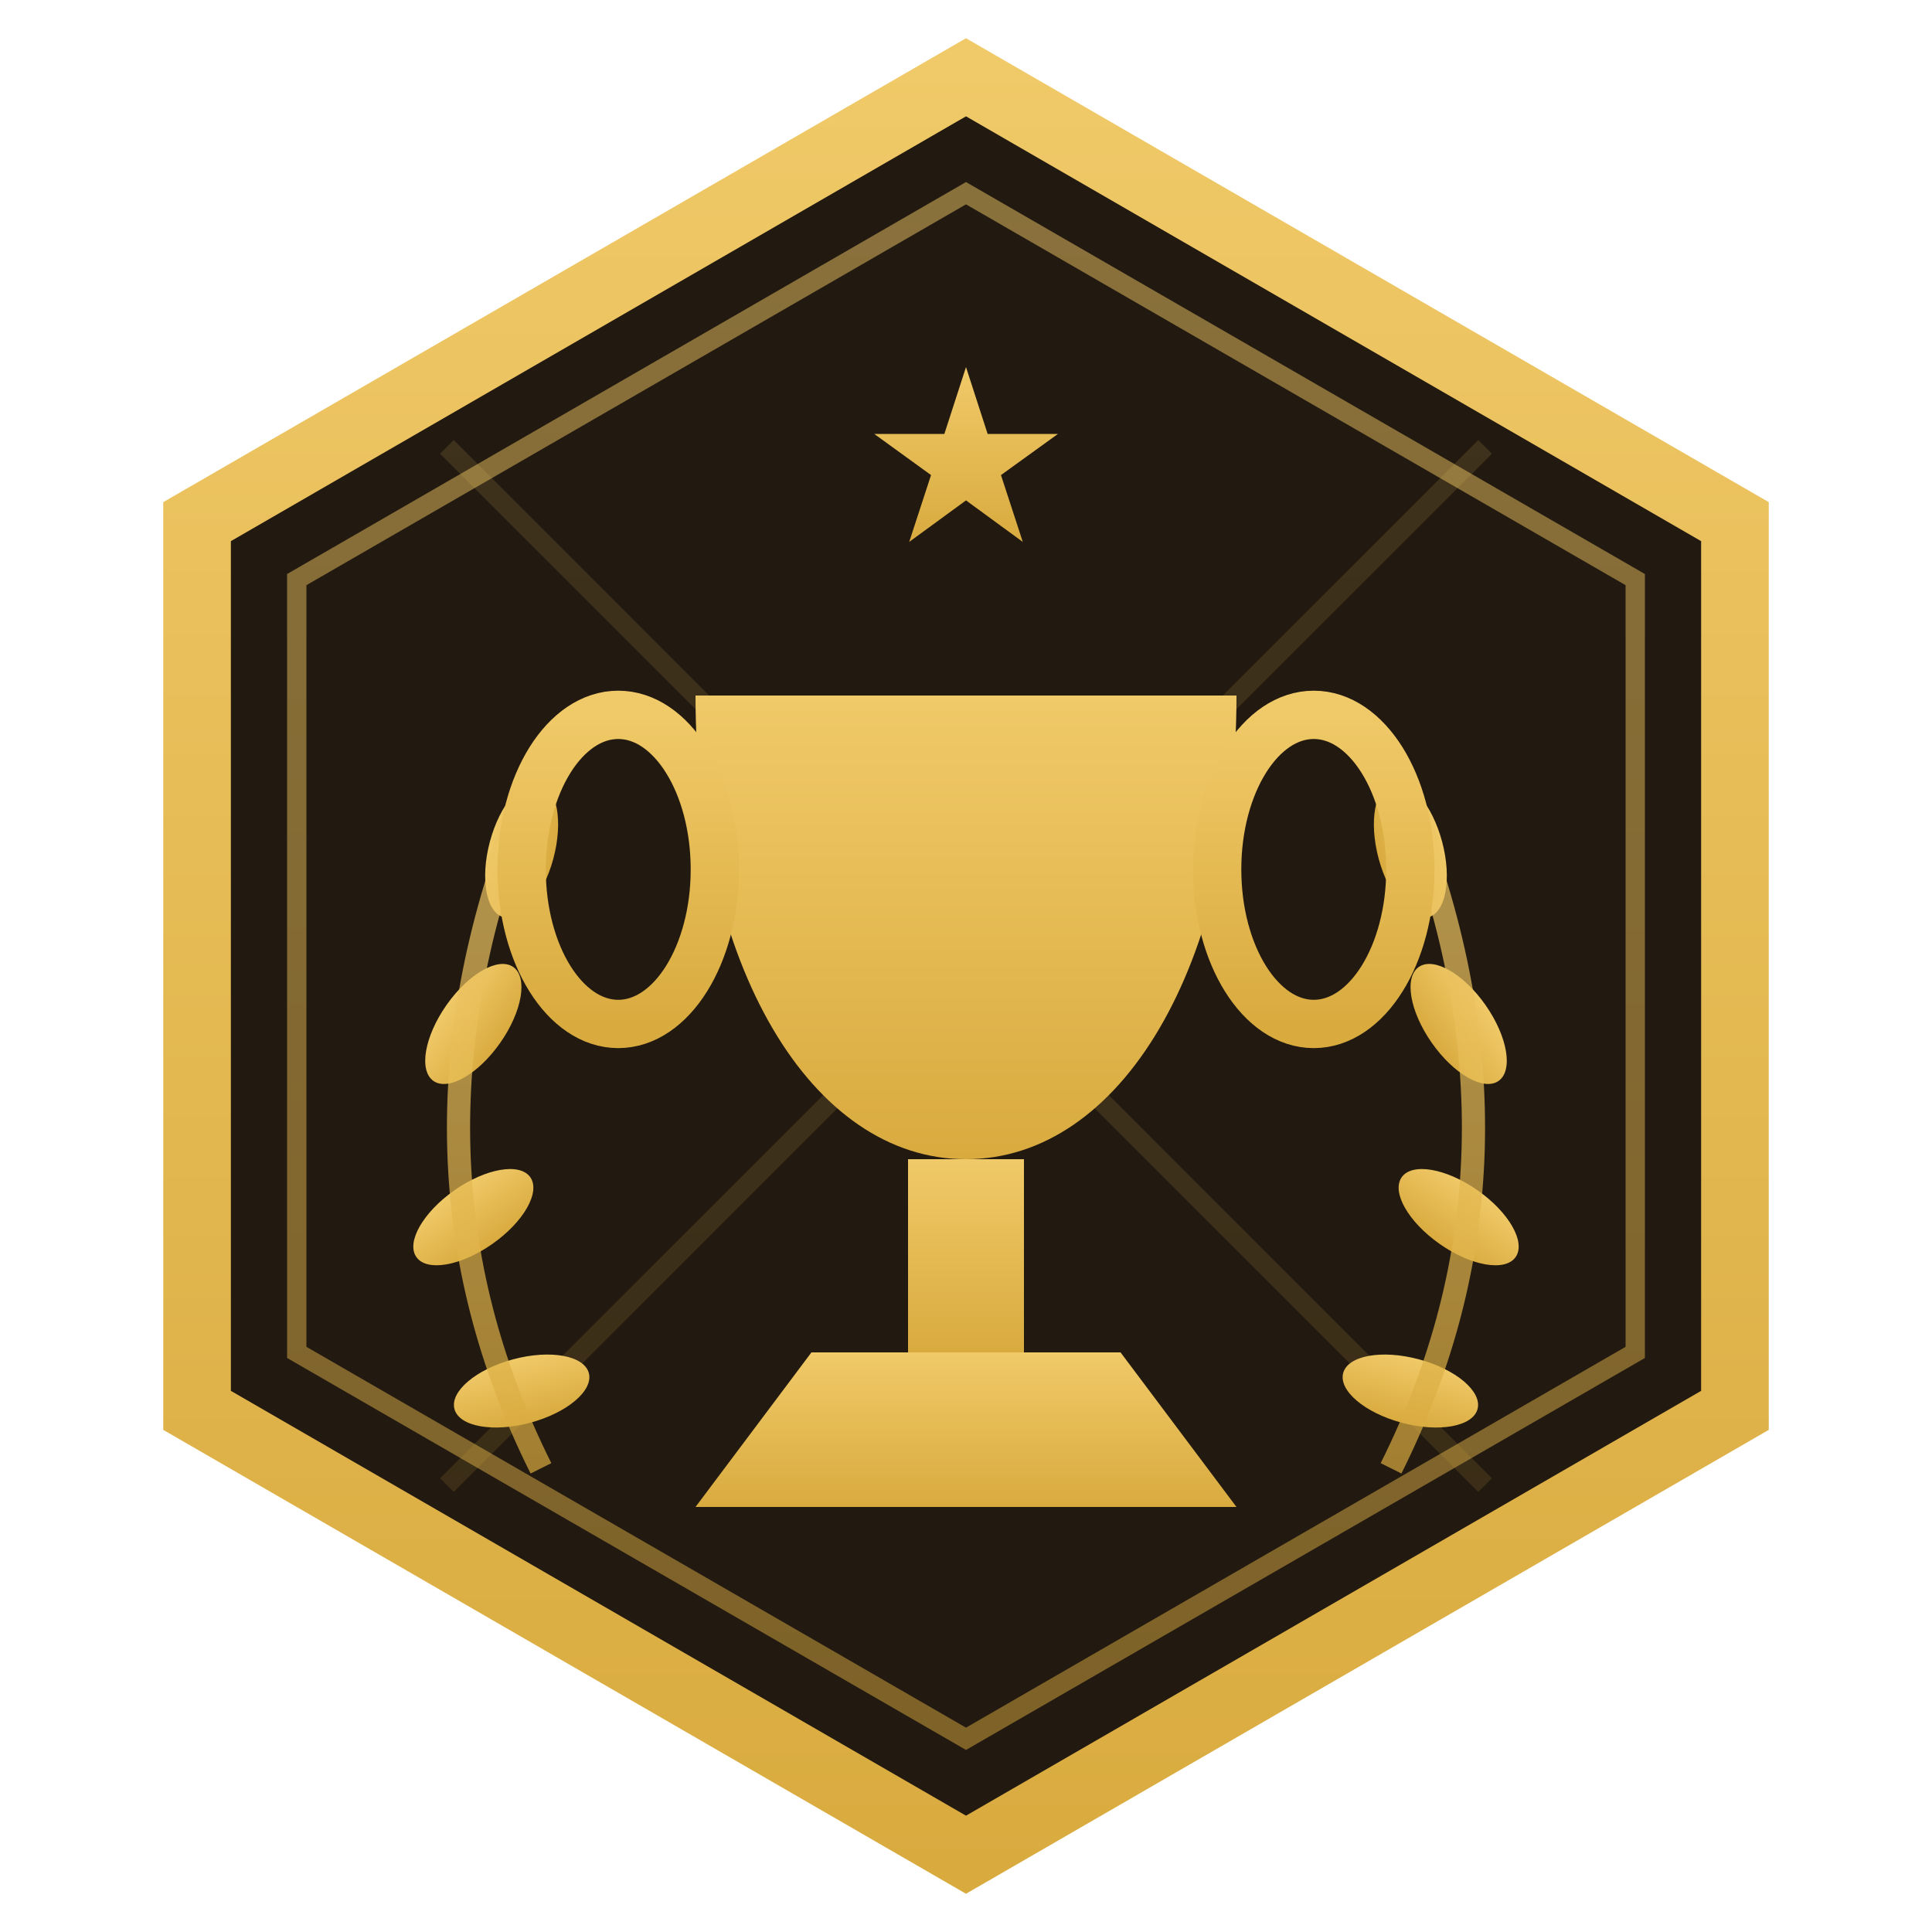
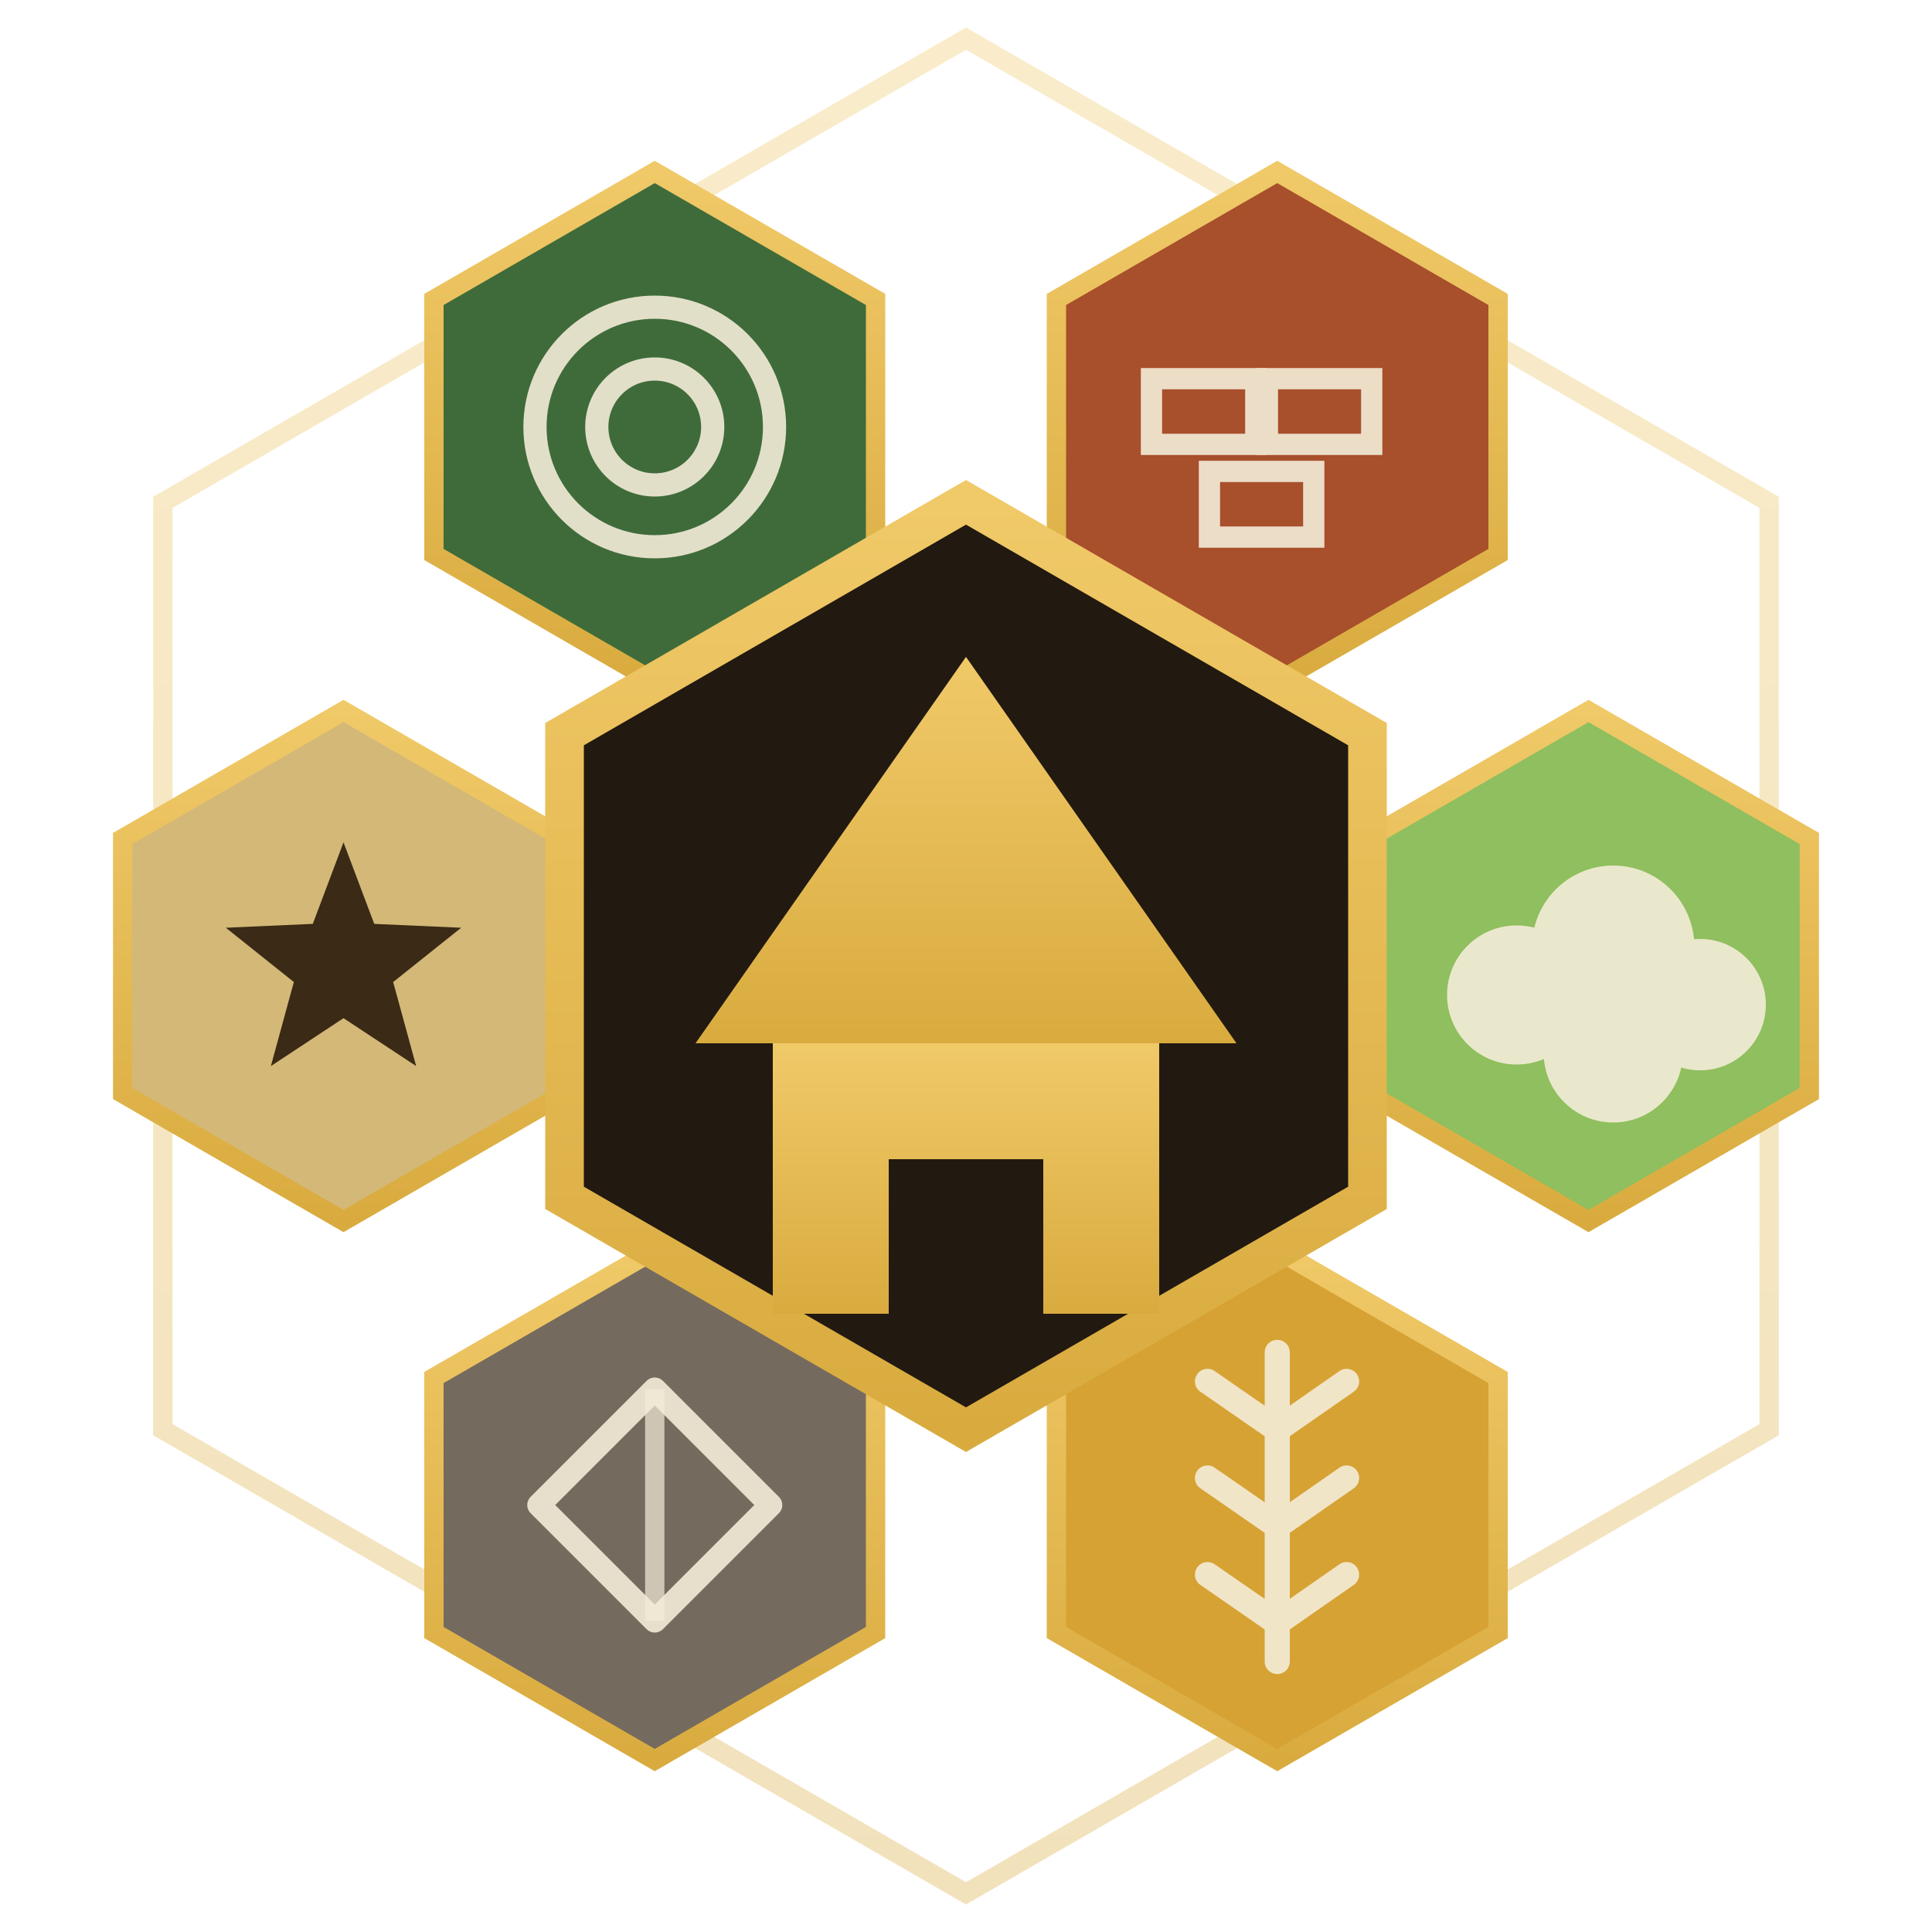
<svg xmlns="http://www.w3.org/2000/svg" viewBox="0 0 100 100">
  <defs>
    <linearGradient id="g" x1="0" y1="0" x2="0" y2="1">
      <stop offset="0%" stop-color="#f0c968" />
      <stop offset="100%" stop-color="#d9ab3f" />
    </linearGradient>
  </defs>
-   <polygon points="89.8,27 89.8,73 50,96 10.2,73 10.2,27 50,4" fill="#221910" stroke="url(#g)" stroke-width="3.5" />
-   <polygon points="84.64,30 84.64,70 50,90 15.36,70 15.36,30 50,10" fill="none" stroke="url(#g)" stroke-width="1" opacity="0.5" />
-   <g stroke="url(#g)" stroke-width="1" opacity="0.14">
-     <line x1="50" y1="50" x2="88" y2="50" />
-     <line x1="50" y1="50" x2="76.87" y2="76.87" />
-     <line x1="50" y1="50" x2="50" y2="88" />
-     <line x1="50" y1="50" x2="23.13" y2="76.87" />
-     <line x1="50" y1="50" x2="12" y2="50" />
-     <line x1="50" y1="50" x2="23.13" y2="23.13" />
-     <line x1="50" y1="50" x2="50" y2="12" />
-     <line x1="50" y1="50" x2="76.87" y2="23.13" />
+   <polygon points="50,2 91.57,26 91.57,74 50,98 8.43,74 8.43,26" fill="none" stroke="url(#g)" stroke-width="1" opacity="0.35" />
+   <polygon points="66.11,8.9 77.54,15.5 77.54,28.7 66.11,35.3 54.68,28.7 54.68,15.5" fill="#a84f2c" stroke="url(#g)" stroke-width="1" />
+   <g stroke="#f4ecd8" stroke-width="1.1" opacity="0.9">
+     <rect x="59.6" y="19.6" width="5.4" height="3.4" fill="none" />
+     <rect x="65.6" y="19.6" width="5.4" height="3.4" fill="none" />
+     <rect x="62.6" y="24.4" width="5.4" height="3.4" fill="none" />
  </g>
-   <g fill="url(#g)">
-     <ellipse cx="27" cy="72" rx="3.6" ry="1.7" transform="rotate(-15 27 72)" />
-     <ellipse cx="24.5" cy="63" rx="3.6" ry="1.7" transform="rotate(-35 24.5 63)" />
-     <ellipse cx="24.5" cy="53" rx="3.6" ry="1.7" transform="rotate(-55 24.5 53)" />
-     <ellipse cx="27" cy="44" rx="3.6" ry="1.7" transform="rotate(-75 27 44)" />
-     <ellipse cx="73" cy="72" rx="3.6" ry="1.7" transform="rotate(15 73 72)" />
-     <ellipse cx="75.5" cy="63" rx="3.6" ry="1.7" transform="rotate(35 75.5 63)" />
-     <ellipse cx="75.5" cy="53" rx="3.6" ry="1.7" transform="rotate(55 75.5 53)" />
-     <ellipse cx="73" cy="44" rx="3.6" ry="1.7" transform="rotate(75 73 44)" />
+   <polygon points="82.22,36.8 93.65,43.4 93.65,56.6 82.22,63.2 70.79,56.6 70.79,43.4" fill="#8fbf5e" stroke="url(#g)" stroke-width="1" />
+   <g fill="#f4ecd8" opacity="0.9">
+     <circle cx="78.5" cy="51.5" r="3.6" />
+     <circle cx="83.5" cy="49" r="4.2" />
+     <circle cx="88" cy="52" r="3.4" />
+     <circle cx="83.5" cy="54.5" r="3.6" />
  </g>
-   <path d="M28,76 Q20,60 27,42" fill="none" stroke="url(#g)" stroke-width="1.2" opacity="0.7" />
-   <path d="M72,76 Q80,60 73,42" fill="none" stroke="url(#g)" stroke-width="1.2" opacity="0.7" />
-   <path d="M36,36 L64,36 C64,50 58,60 50,60 C42,60 36,50 36,36 Z" fill="url(#g)" />
-   <ellipse cx="32" cy="45" rx="5" ry="8" fill="none" stroke="url(#g)" stroke-width="2.5" />
-   <ellipse cx="68" cy="45" rx="5" ry="8" fill="none" stroke="url(#g)" stroke-width="2.5" />
-   <rect x="47" y="60" width="6" height="10" fill="url(#g)" />
-   <path d="M42,70 L58,70 L64,78 L36,78 Z" fill="url(#g)" />
-   <polygon points="50,19 51.12,22.46 54.76,22.46 51.81,24.59 52.94,28.05 50,25.9 47.06,28.05 48.19,24.59 45.25,22.46 48.88,22.46" fill="url(#g)" />
+   <polygon points="66.11,64.7 77.54,71.3 77.54,84.5 66.11,91.1 54.68,84.5 54.68,71.3" fill="#d6a233" stroke="url(#g)" stroke-width="1" />
+   <g fill="none" stroke="#f4ecd8" stroke-width="1.3" stroke-linecap="round" opacity="0.9">
+     <line x1="66.11" y1="70" x2="66.11" y2="86" />
+     <line x1="66.11" y1="74" x2="62.5" y2="71.5" />
+     <line x1="66.11" y1="74" x2="69.7" y2="71.5" />
+     <line x1="66.11" y1="79" x2="62.5" y2="76.5" />
+     <line x1="66.11" y1="79" x2="69.7" y2="76.5" />
+     <line x1="66.11" y1="84" x2="62.5" y2="81.5" />
+     <line x1="66.11" y1="84" x2="69.7" y2="81.5" />
+   </g>
+   <polygon points="33.89,64.7 45.32,71.3 45.32,84.5 33.89,91.1 22.46,84.5 22.46,71.3" fill="#756a5e" stroke="url(#g)" stroke-width="1" />
+   <polygon points="33.89,71.9 39.89,77.9 33.89,83.9 27.89,77.9" fill="none" stroke="#f4ecd8" stroke-width="1.2" stroke-linejoin="round" opacity="0.9" />
+   <line x1="33.89" y1="71.9" x2="33.89" y2="83.9" stroke="#f4ecd8" stroke-width="1" opacity="0.7" />
+   <polygon points="33.89,8.9 45.32,15.5 45.32,28.7 33.89,35.3 22.46,28.7 22.46,15.5" fill="#3f6b3a" stroke="url(#g)" stroke-width="1" />
+   <g fill="none" stroke="#f4ecd8" stroke-width="1.2" opacity="0.9">
+     <circle cx="33.89" cy="22.1" r="6.2" />
+     <circle cx="33.89" cy="22.1" r="3" />
+   </g>
+   <polygon points="17.78,36.8 29.21,43.4 29.21,56.6 17.78,63.2 6.35,56.6 6.35,43.4" fill="#d3b878" stroke="url(#g)" stroke-width="1" />
+   <polygon points="17.78,43.6 19.37,47.82 23.87,48.02 20.35,50.83 21.54,55.18 17.78,52.7 14.02,55.18 15.21,50.83 11.69,48.02 16.19,47.82" fill="#3a2a16" />
+   <polygon points="50,26 70.78,38 70.78,62 50,74 29.22,62 29.22,38" fill="#221910" stroke="url(#g)" stroke-width="2" />
+   <path d="M36,54 L50,34 L64,54 Z" fill="url(#g)" />
+   <rect x="40" y="54" width="20" height="14" fill="url(#g)" />
+   <rect x="46" y="60" width="8" height="8" fill="#221910" />
</svg>
